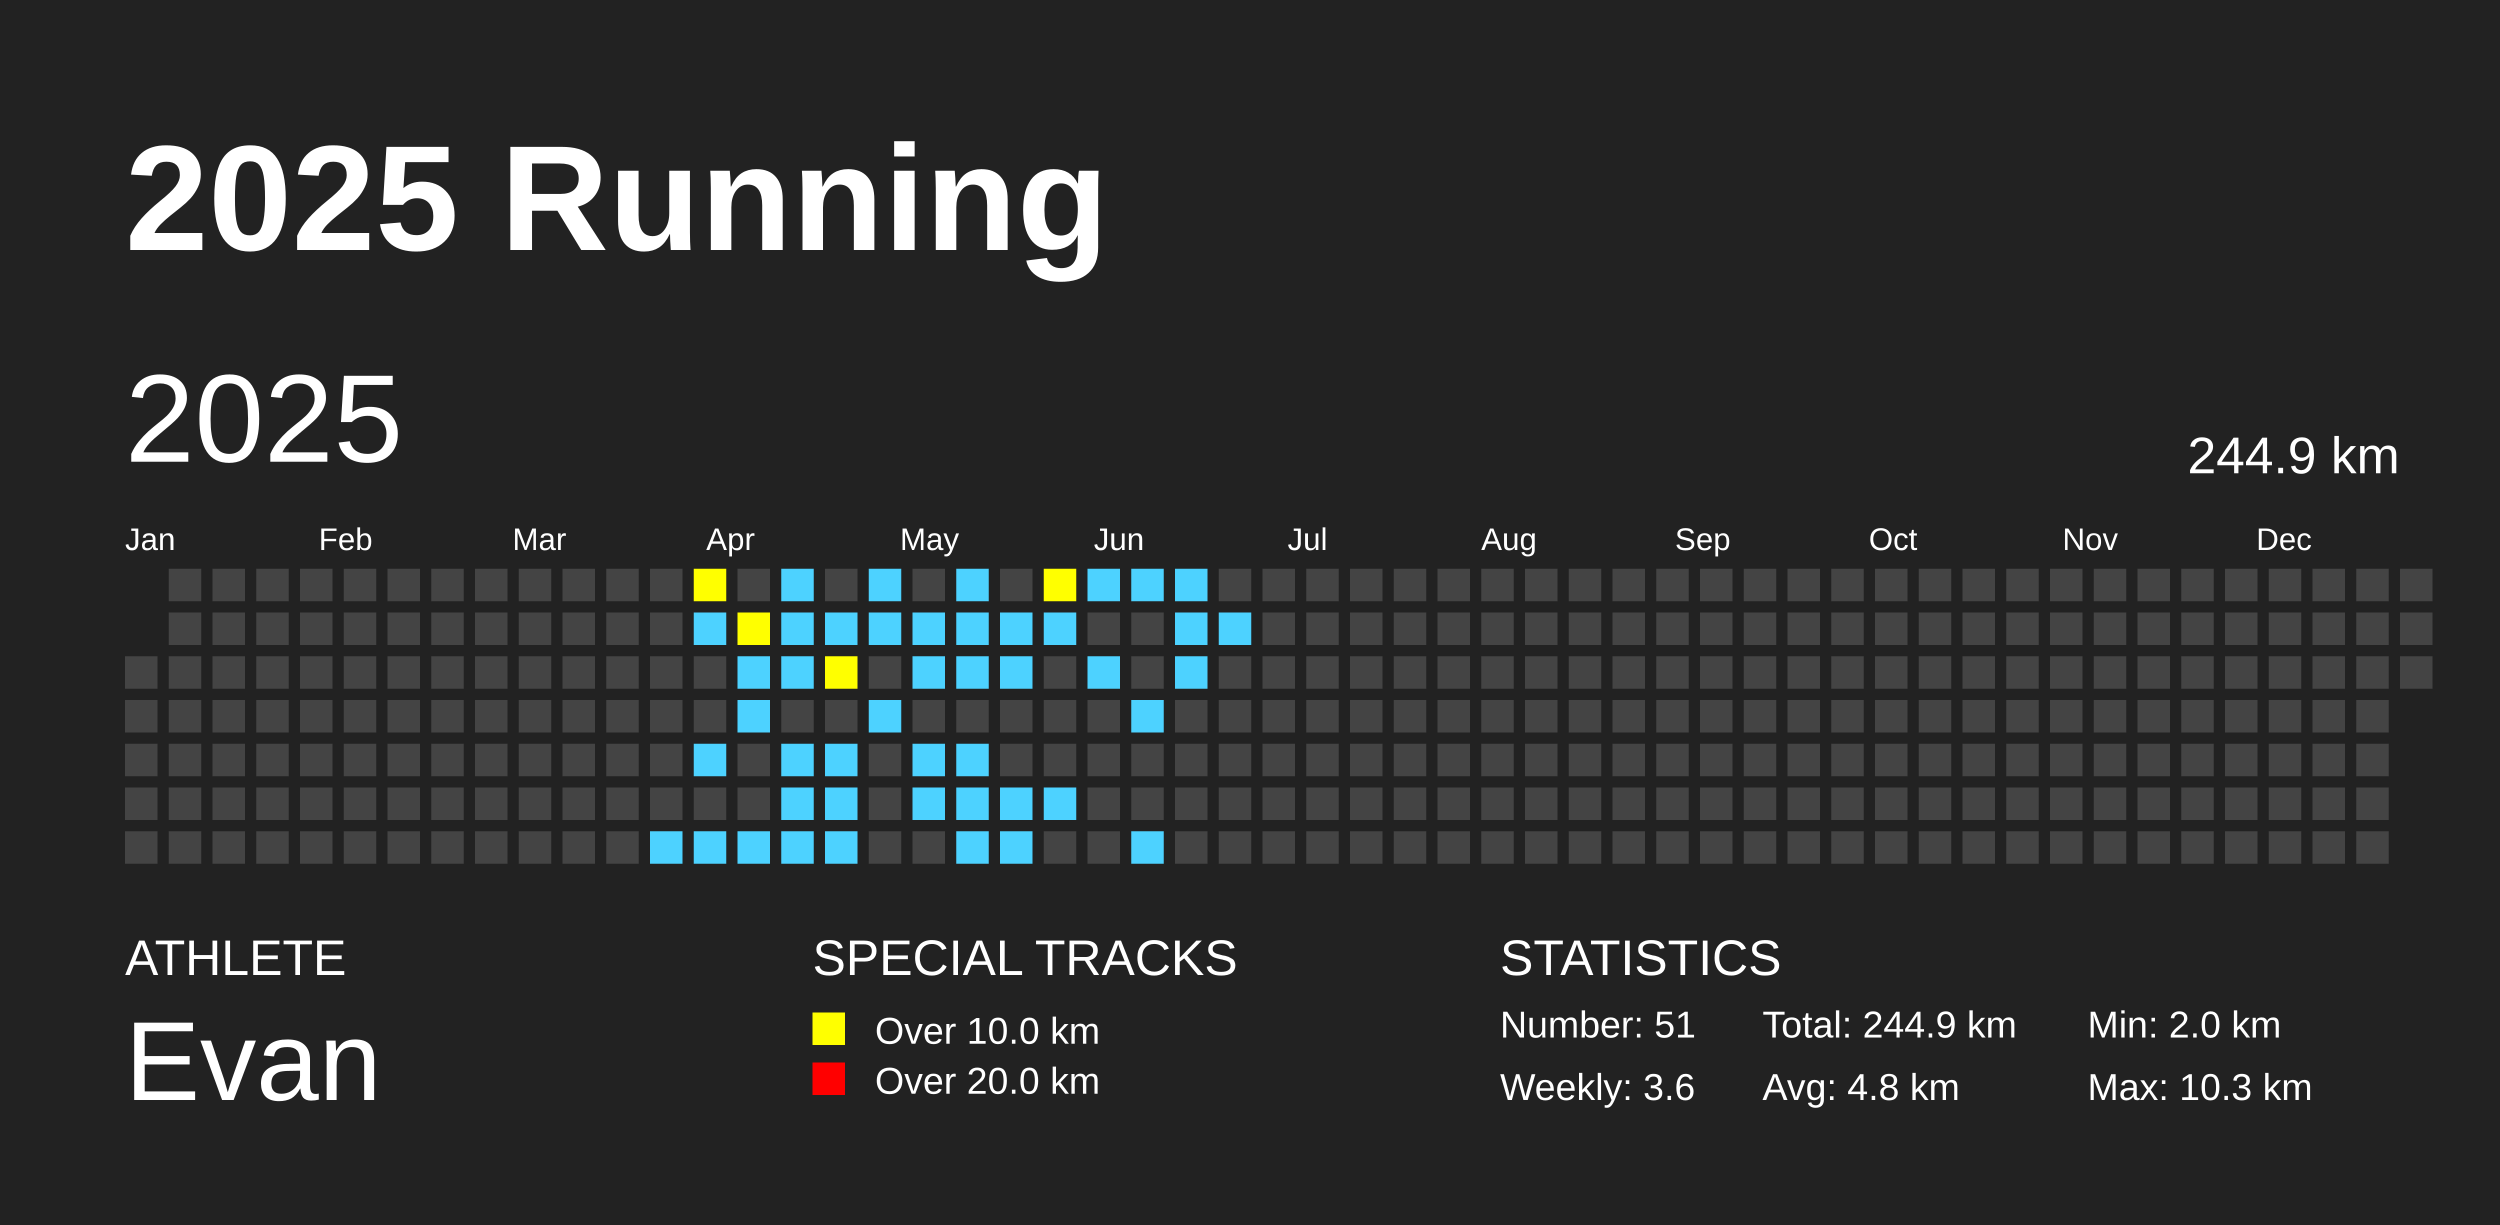
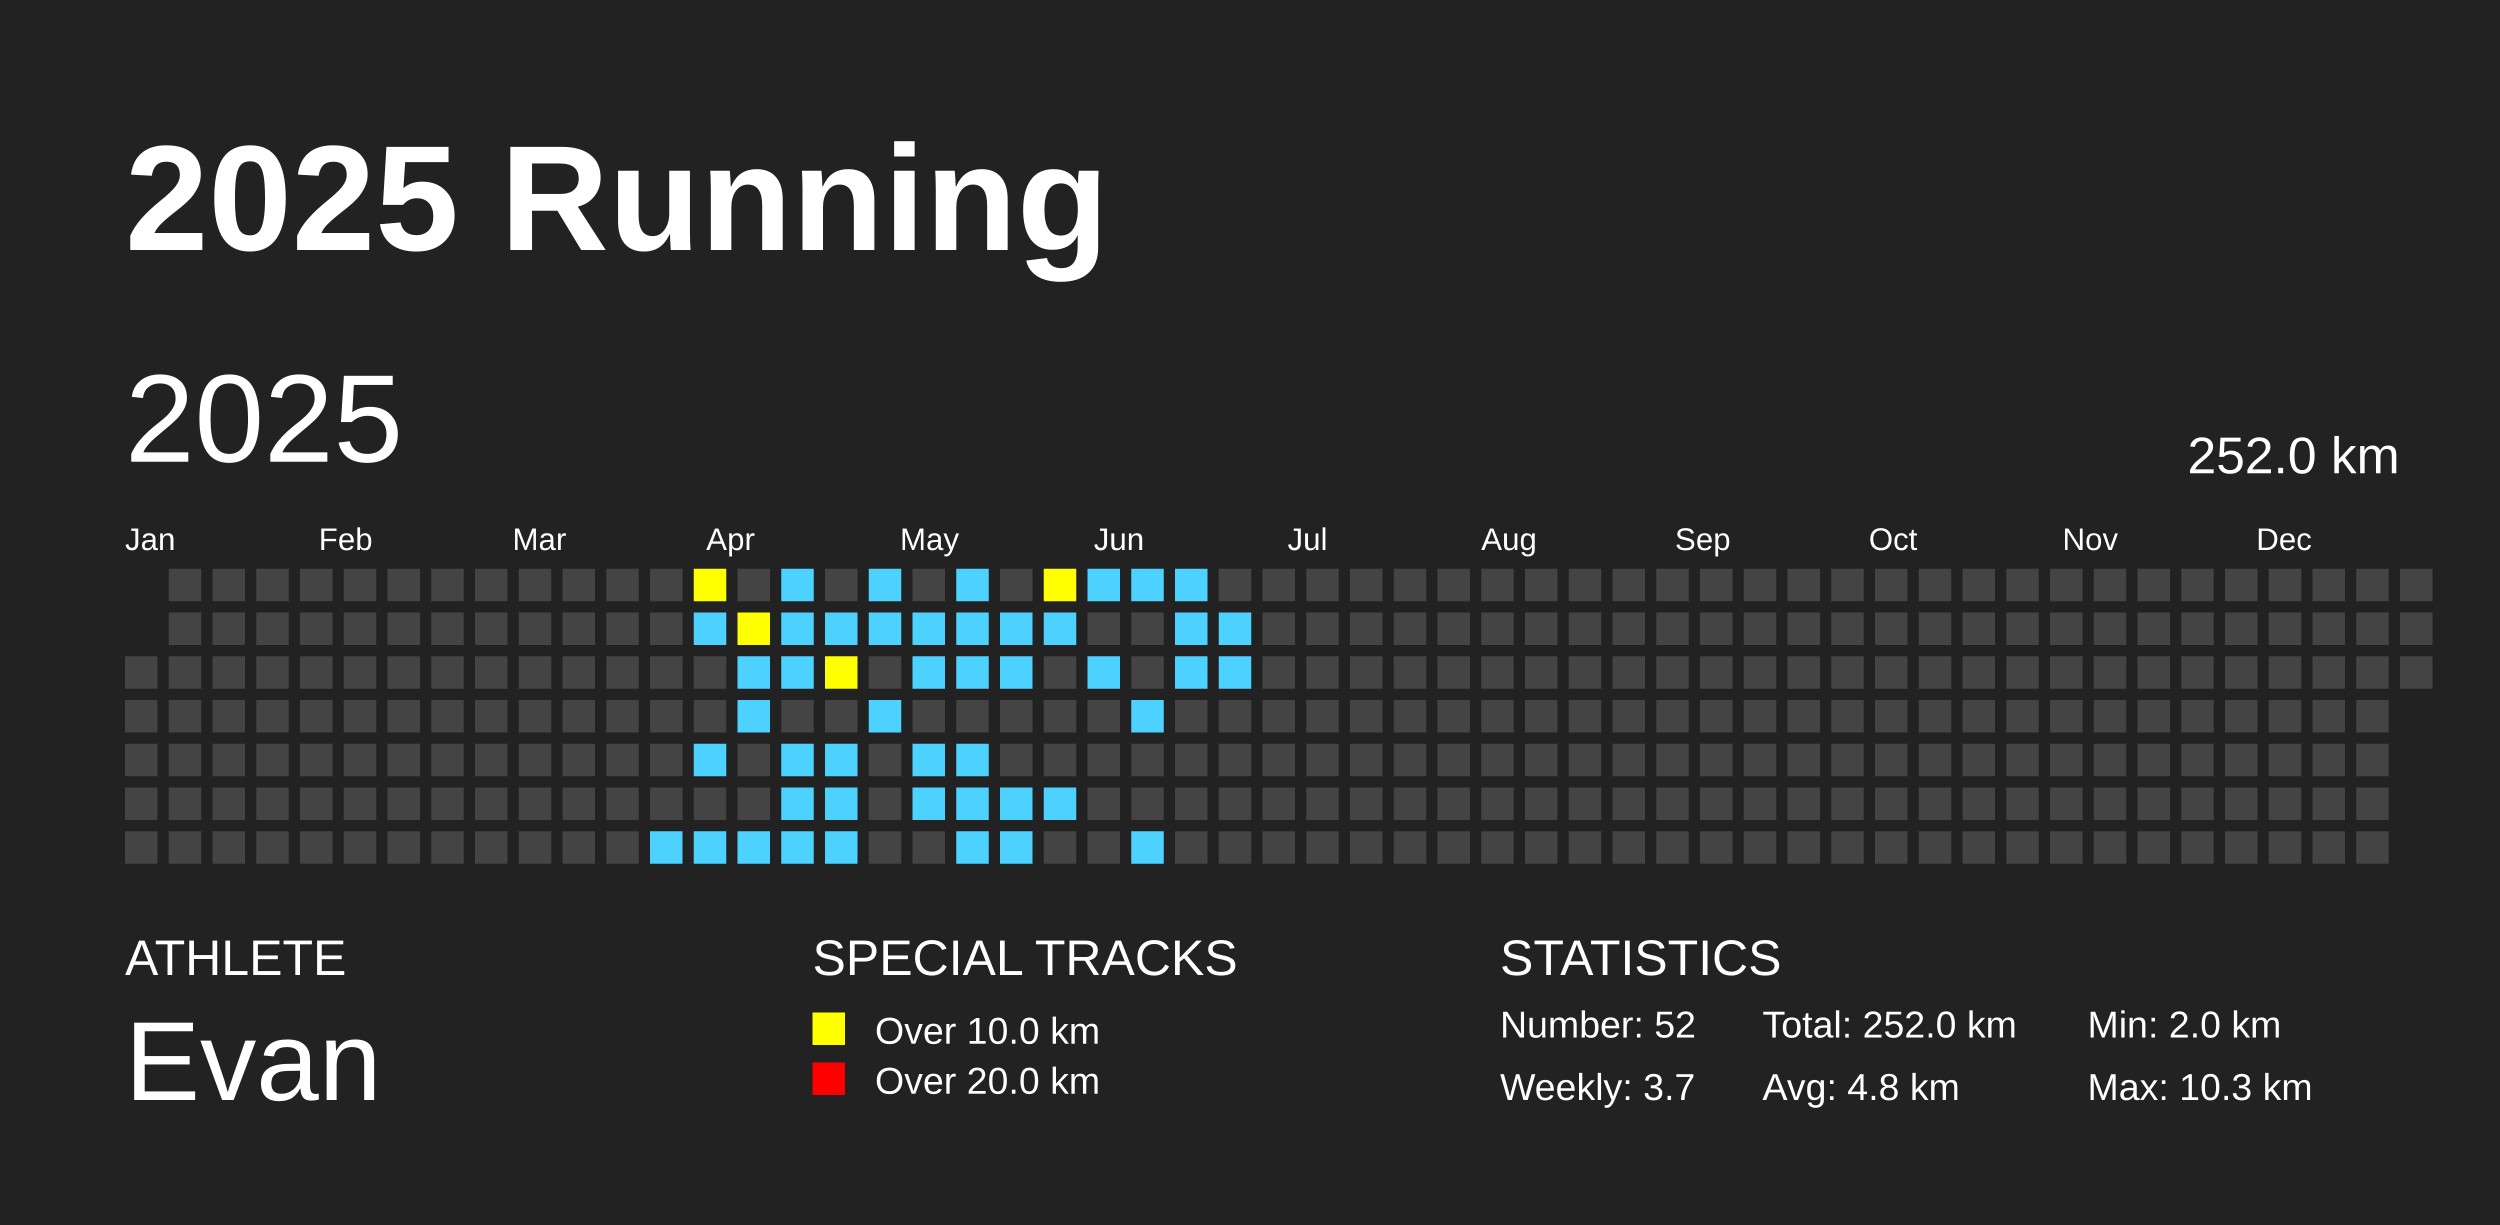
<svg xmlns="http://www.w3.org/2000/svg" baseProfile="full" height="98mm" version="1.1" viewBox="0,0,200,98" width="200mm">
  <defs />
  <rect fill="#222222" height="98" width="200" x="0" y="0" />
  <text fill="#FFFFFF" style="font-size:12px; font-family:Arial; font-weight:bold;" x="10" y="20">2025 Running</text>
  <text fill="#FFFFFF" style="font-size:4px; font-family:Arial" x="10" y="78">ATHLETE</text>
  <text fill="#FFFFFF" style="font-size:9px; font-family:Arial" x="10" y="88">Evan</text>
  <text fill="#FFFFFF" style="font-size:4px; font-family:Arial" x="65" y="78">SPECIAL TRACKS</text>
  <rect fill="yellow" height="2.6" width="2.6" x="65" y="81" />
  <text fill="#FFFFFF" style="font-size:3px; font-family:Arial" x="70" y="83.5">Over 10.0 km</text>
  <rect fill="red" height="2.6" width="2.6" x="65" y="85" />
  <text fill="#FFFFFF" style="font-size:3px; font-family:Arial" x="70" y="87.5">Over 20.0 km</text>
  <text fill="#FFFFFF" style="font-size:4px; font-family:Arial" x="120" y="78">STATISTICS</text>
-   <text fill="#FFFFFF" style="font-size:3px; font-family:Arial" x="120" y="83">Number: 51</text>
-   <text fill="#FFFFFF" style="font-size:3px; font-family:Arial" x="120" y="88">Weekly: 3.6</text>
-   <text fill="#FFFFFF" style="font-size:3px; font-family:Arial" x="141" y="83">Total: 244.9 km</text>
+   <text fill="#FFFFFF" style="font-size:3px; font-family:Arial" x="120" y="83">Number: 52</text>
+   <text fill="#FFFFFF" style="font-size:3px; font-family:Arial" x="120" y="88">Weekly: 3.7</text>
+   <text fill="#FFFFFF" style="font-size:3px; font-family:Arial" x="141" y="83">Total: 252.0 km</text>
  <text fill="#FFFFFF" style="font-size:3px; font-family:Arial" x="141" y="88">Avg: 4.8 km</text>
  <text fill="#FFFFFF" style="font-size:3px; font-family:Arial" x="167" y="83">Min: 2.0 km</text>
  <text fill="#FFFFFF" style="font-size:3px; font-family:Arial" x="167" y="88">Max: 10.3 km</text>
  <text dominant-baseline="hanging" fill="#FFFFFF" style="font-size:10.0px; font-family:Arial;" x="10" y="30">2025</text>
-   <text dominant-baseline="hanging" fill="#FFFFFF" style="font-size:4.125px; font-family:Arial;" x="175" y="35">244.9 km</text>
+   <text dominant-baseline="hanging" fill="#FFFFFF" style="font-size:4.125px; font-family:Arial;" x="175" y="35">252.0 km</text>
  <text fill="#FFFFFF" style="font-size:2.5px; font-family:Arial" x="10.0" y="44">Jan</text>
  <text fill="#FFFFFF" style="font-size:2.5px; font-family:Arial" x="25.5" y="44">Feb</text>
  <text fill="#FFFFFF" style="font-size:2.5px; font-family:Arial" x="41.0" y="44">Mar</text>
  <text fill="#FFFFFF" style="font-size:2.5px; font-family:Arial" x="56.5" y="44">Apr</text>
  <text fill="#FFFFFF" style="font-size:2.5px; font-family:Arial" x="72.0" y="44">May</text>
  <text fill="#FFFFFF" style="font-size:2.5px; font-family:Arial" x="87.5" y="44">Jun</text>
  <text fill="#FFFFFF" style="font-size:2.5px; font-family:Arial" x="103.0" y="44">Jul</text>
  <text fill="#FFFFFF" style="font-size:2.5px; font-family:Arial" x="118.5" y="44">Aug</text>
  <text fill="#FFFFFF" style="font-size:2.5px; font-family:Arial" x="134.0" y="44">Sep</text>
  <text fill="#FFFFFF" style="font-size:2.5px; font-family:Arial" x="149.5" y="44">Oct</text>
  <text fill="#FFFFFF" style="font-size:2.5px; font-family:Arial" x="165.0" y="44">Nov</text>
  <text fill="#FFFFFF" style="font-size:2.5px; font-family:Arial" x="180.5" y="44">Dec</text>
  <rect fill="#444444" height="2.6" width="2.6" x="10.0" y="52.5" />
  <rect fill="#444444" height="2.6" width="2.6" x="10.0" y="56.0" />
  <rect fill="#444444" height="2.6" width="2.6" x="10.0" y="59.5" />
  <rect fill="#444444" height="2.6" width="2.6" x="10.0" y="63.0" />
  <rect fill="#444444" height="2.6" width="2.6" x="10.0" y="66.5" />
  <rect fill="#444444" height="2.6" width="2.6" x="13.5" y="45.5" />
  <rect fill="#444444" height="2.6" width="2.6" x="13.5" y="49.0" />
  <rect fill="#444444" height="2.6" width="2.6" x="13.5" y="52.5" />
  <rect fill="#444444" height="2.6" width="2.6" x="13.5" y="56.0" />
  <rect fill="#444444" height="2.6" width="2.6" x="13.5" y="59.5" />
  <rect fill="#444444" height="2.6" width="2.6" x="13.5" y="63.0" />
  <rect fill="#444444" height="2.6" width="2.6" x="13.5" y="66.5" />
  <rect fill="#444444" height="2.6" width="2.6" x="17.0" y="45.5" />
  <rect fill="#444444" height="2.6" width="2.6" x="17.0" y="49.0" />
  <rect fill="#444444" height="2.6" width="2.6" x="17.0" y="52.5" />
  <rect fill="#444444" height="2.6" width="2.6" x="17.0" y="56.0" />
  <rect fill="#444444" height="2.6" width="2.6" x="17.0" y="59.5" />
  <rect fill="#444444" height="2.6" width="2.6" x="17.0" y="63.0" />
  <rect fill="#444444" height="2.6" width="2.6" x="17.0" y="66.5" />
  <rect fill="#444444" height="2.6" width="2.6" x="20.5" y="45.5" />
  <rect fill="#444444" height="2.6" width="2.6" x="20.5" y="49.0" />
  <rect fill="#444444" height="2.6" width="2.6" x="20.5" y="52.5" />
  <rect fill="#444444" height="2.6" width="2.6" x="20.5" y="56.0" />
  <rect fill="#444444" height="2.6" width="2.6" x="20.5" y="59.5" />
  <rect fill="#444444" height="2.6" width="2.6" x="20.5" y="63.0" />
  <rect fill="#444444" height="2.6" width="2.6" x="20.5" y="66.5" />
  <rect fill="#444444" height="2.6" width="2.6" x="24.0" y="45.5" />
  <rect fill="#444444" height="2.6" width="2.6" x="24.0" y="49.0" />
  <rect fill="#444444" height="2.6" width="2.6" x="24.0" y="52.5" />
  <rect fill="#444444" height="2.6" width="2.6" x="24.0" y="56.0" />
  <rect fill="#444444" height="2.6" width="2.6" x="24.0" y="59.5" />
  <rect fill="#444444" height="2.6" width="2.6" x="24.0" y="63.0" />
  <rect fill="#444444" height="2.6" width="2.6" x="24.0" y="66.5" />
  <rect fill="#444444" height="2.6" width="2.6" x="27.5" y="45.5" />
  <rect fill="#444444" height="2.6" width="2.6" x="27.5" y="49.0" />
  <rect fill="#444444" height="2.6" width="2.6" x="27.5" y="52.5" />
  <rect fill="#444444" height="2.6" width="2.6" x="27.5" y="56.0" />
  <rect fill="#444444" height="2.6" width="2.6" x="27.5" y="59.5" />
  <rect fill="#444444" height="2.6" width="2.6" x="27.5" y="63.0" />
  <rect fill="#444444" height="2.6" width="2.6" x="27.5" y="66.5" />
  <rect fill="#444444" height="2.6" width="2.6" x="31.0" y="45.5" />
  <rect fill="#444444" height="2.6" width="2.6" x="31.0" y="49.0" />
  <rect fill="#444444" height="2.6" width="2.6" x="31.0" y="52.5" />
  <rect fill="#444444" height="2.6" width="2.6" x="31.0" y="56.0" />
  <rect fill="#444444" height="2.6" width="2.6" x="31.0" y="59.5" />
  <rect fill="#444444" height="2.6" width="2.6" x="31.0" y="63.0" />
  <rect fill="#444444" height="2.6" width="2.6" x="31.0" y="66.5" />
  <rect fill="#444444" height="2.6" width="2.6" x="34.5" y="45.5" />
  <rect fill="#444444" height="2.6" width="2.6" x="34.5" y="49.0" />
  <rect fill="#444444" height="2.6" width="2.6" x="34.5" y="52.5" />
  <rect fill="#444444" height="2.6" width="2.6" x="34.5" y="56.0" />
  <rect fill="#444444" height="2.6" width="2.6" x="34.5" y="59.5" />
  <rect fill="#444444" height="2.6" width="2.6" x="34.5" y="63.0" />
  <rect fill="#444444" height="2.6" width="2.6" x="34.5" y="66.5" />
  <rect fill="#444444" height="2.6" width="2.6" x="38.0" y="45.5" />
  <rect fill="#444444" height="2.6" width="2.6" x="38.0" y="49.0" />
  <rect fill="#444444" height="2.6" width="2.6" x="38.0" y="52.5" />
  <rect fill="#444444" height="2.6" width="2.6" x="38.0" y="56.0" />
  <rect fill="#444444" height="2.6" width="2.6" x="38.0" y="59.5" />
  <rect fill="#444444" height="2.6" width="2.6" x="38.0" y="63.0" />
  <rect fill="#444444" height="2.6" width="2.6" x="38.0" y="66.5" />
  <rect fill="#444444" height="2.6" width="2.6" x="41.5" y="45.5" />
  <rect fill="#444444" height="2.6" width="2.6" x="41.5" y="49.0" />
  <rect fill="#444444" height="2.6" width="2.6" x="41.5" y="52.5" />
  <rect fill="#444444" height="2.6" width="2.6" x="41.5" y="56.0" />
  <rect fill="#444444" height="2.6" width="2.6" x="41.5" y="59.5" />
  <rect fill="#444444" height="2.6" width="2.6" x="41.5" y="63.0" />
  <rect fill="#444444" height="2.6" width="2.6" x="41.5" y="66.5" />
  <rect fill="#444444" height="2.6" width="2.6" x="45.0" y="45.5" />
  <rect fill="#444444" height="2.6" width="2.6" x="45.0" y="49.0" />
  <rect fill="#444444" height="2.6" width="2.6" x="45.0" y="52.5" />
  <rect fill="#444444" height="2.6" width="2.6" x="45.0" y="56.0" />
  <rect fill="#444444" height="2.6" width="2.6" x="45.0" y="59.5" />
  <rect fill="#444444" height="2.6" width="2.6" x="45.0" y="63.0" />
  <rect fill="#444444" height="2.6" width="2.6" x="45.0" y="66.5" />
  <rect fill="#444444" height="2.6" width="2.6" x="48.5" y="45.5" />
  <rect fill="#444444" height="2.6" width="2.6" x="48.5" y="49.0" />
  <rect fill="#444444" height="2.6" width="2.6" x="48.5" y="52.5" />
  <rect fill="#444444" height="2.6" width="2.6" x="48.5" y="56.0" />
  <rect fill="#444444" height="2.6" width="2.6" x="48.5" y="59.5" />
  <rect fill="#444444" height="2.6" width="2.6" x="48.5" y="63.0" />
  <rect fill="#444444" height="2.6" width="2.6" x="48.5" y="66.5" />
  <rect fill="#444444" height="2.6" width="2.6" x="52.0" y="45.5" />
  <rect fill="#444444" height="2.6" width="2.6" x="52.0" y="49.0" />
  <rect fill="#444444" height="2.6" width="2.6" x="52.0" y="52.5" />
  <rect fill="#444444" height="2.6" width="2.6" x="52.0" y="56.0" />
  <rect fill="#444444" height="2.6" width="2.6" x="52.0" y="59.5" />
  <rect fill="#444444" height="2.6" width="2.6" x="52.0" y="63.0" />
  <rect fill="#4DD2FF" height="2.6" width="2.6" x="52.0" y="66.5" />
  <rect fill="yellow" height="2.6" width="2.6" x="55.5" y="45.5" />
  <rect fill="#4DD2FF" height="2.6" width="2.6" x="55.5" y="49.0" />
  <rect fill="#444444" height="2.6" width="2.6" x="55.5" y="52.5" />
  <rect fill="#444444" height="2.6" width="2.6" x="55.5" y="56.0" />
  <rect fill="#4DD2FF" height="2.6" width="2.6" x="55.5" y="59.5" />
  <rect fill="#444444" height="2.6" width="2.6" x="55.5" y="63.0" />
  <rect fill="#4DD2FF" height="2.6" width="2.6" x="55.5" y="66.5" />
  <rect fill="#444444" height="2.6" width="2.6" x="59.0" y="45.5" />
  <rect fill="yellow" height="2.6" width="2.6" x="59.0" y="49.0" />
  <rect fill="#4DD2FF" height="2.6" width="2.6" x="59.0" y="52.5" />
  <rect fill="#4DD2FF" height="2.6" width="2.6" x="59.0" y="56.0" />
  <rect fill="#444444" height="2.6" width="2.6" x="59.0" y="59.5" />
  <rect fill="#444444" height="2.6" width="2.6" x="59.0" y="63.0" />
  <rect fill="#4DD2FF" height="2.6" width="2.6" x="59.0" y="66.5" />
  <rect fill="#4DD2FF" height="2.6" width="2.6" x="62.5" y="45.5" />
  <rect fill="#4DD2FF" height="2.6" width="2.6" x="62.5" y="49.0" />
  <rect fill="#4DD2FF" height="2.6" width="2.6" x="62.5" y="52.5" />
  <rect fill="#444444" height="2.6" width="2.6" x="62.5" y="56.0" />
  <rect fill="#4DD2FF" height="2.6" width="2.6" x="62.5" y="59.5" />
  <rect fill="#4DD2FF" height="2.6" width="2.6" x="62.5" y="63.0" />
  <rect fill="#4DD2FF" height="2.6" width="2.6" x="62.5" y="66.5" />
  <rect fill="#444444" height="2.6" width="2.6" x="66.0" y="45.5" />
  <rect fill="#4DD2FF" height="2.6" width="2.6" x="66.0" y="49.0" />
  <rect fill="yellow" height="2.6" width="2.6" x="66.0" y="52.5" />
  <rect fill="#444444" height="2.6" width="2.6" x="66.0" y="56.0" />
  <rect fill="#4DD2FF" height="2.6" width="2.6" x="66.0" y="59.5" />
  <rect fill="#4DD2FF" height="2.6" width="2.6" x="66.0" y="63.0" />
  <rect fill="#4DD2FF" height="2.6" width="2.6" x="66.0" y="66.5" />
  <rect fill="#4DD2FF" height="2.6" width="2.6" x="69.5" y="45.5" />
  <rect fill="#4DD2FF" height="2.6" width="2.6" x="69.5" y="49.0" />
  <rect fill="#444444" height="2.6" width="2.6" x="69.5" y="52.5" />
  <rect fill="#4DD2FF" height="2.6" width="2.6" x="69.5" y="56.0" />
  <rect fill="#444444" height="2.6" width="2.6" x="69.5" y="59.5" />
  <rect fill="#444444" height="2.6" width="2.6" x="69.5" y="63.0" />
  <rect fill="#444444" height="2.6" width="2.6" x="69.5" y="66.5" />
  <rect fill="#444444" height="2.6" width="2.6" x="73.0" y="45.5" />
  <rect fill="#4DD2FF" height="2.6" width="2.6" x="73.0" y="49.0" />
  <rect fill="#4DD2FF" height="2.6" width="2.6" x="73.0" y="52.5" />
  <rect fill="#444444" height="2.6" width="2.6" x="73.0" y="56.0" />
  <rect fill="#4DD2FF" height="2.6" width="2.6" x="73.0" y="59.5" />
  <rect fill="#4DD2FF" height="2.6" width="2.6" x="73.0" y="63.0" />
  <rect fill="#444444" height="2.6" width="2.6" x="73.0" y="66.5" />
  <rect fill="#4DD2FF" height="2.6" width="2.6" x="76.5" y="45.5" />
  <rect fill="#4DD2FF" height="2.6" width="2.6" x="76.5" y="49.0" />
  <rect fill="#4DD2FF" height="2.6" width="2.6" x="76.5" y="52.5" />
  <rect fill="#444444" height="2.6" width="2.6" x="76.5" y="56.0" />
  <rect fill="#4DD2FF" height="2.6" width="2.6" x="76.5" y="59.5" />
  <rect fill="#4DD2FF" height="2.6" width="2.6" x="76.5" y="63.0" />
  <rect fill="#4DD2FF" height="2.6" width="2.6" x="76.5" y="66.5" />
  <rect fill="#444444" height="2.6" width="2.6" x="80.0" y="45.5" />
  <rect fill="#4DD2FF" height="2.6" width="2.6" x="80.0" y="49.0" />
  <rect fill="#4DD2FF" height="2.6" width="2.6" x="80.0" y="52.5" />
  <rect fill="#444444" height="2.6" width="2.6" x="80.0" y="56.0" />
  <rect fill="#444444" height="2.6" width="2.6" x="80.0" y="59.5" />
  <rect fill="#4DD2FF" height="2.6" width="2.6" x="80.0" y="63.0" />
  <rect fill="#4DD2FF" height="2.6" width="2.6" x="80.0" y="66.5" />
  <rect fill="yellow" height="2.6" width="2.6" x="83.5" y="45.5" />
  <rect fill="#4DD2FF" height="2.6" width="2.6" x="83.5" y="49.0" />
  <rect fill="#444444" height="2.6" width="2.6" x="83.5" y="52.5" />
  <rect fill="#444444" height="2.6" width="2.6" x="83.5" y="56.0" />
  <rect fill="#444444" height="2.6" width="2.6" x="83.5" y="59.5" />
  <rect fill="#4DD2FF" height="2.6" width="2.6" x="83.5" y="63.0" />
  <rect fill="#444444" height="2.6" width="2.6" x="83.5" y="66.5" />
  <rect fill="#4DD2FF" height="2.6" width="2.6" x="87.0" y="45.5" />
  <rect fill="#444444" height="2.6" width="2.6" x="87.0" y="49.0" />
  <rect fill="#4DD2FF" height="2.6" width="2.6" x="87.0" y="52.5" />
  <rect fill="#444444" height="2.6" width="2.6" x="87.0" y="56.0" />
  <rect fill="#444444" height="2.6" width="2.6" x="87.0" y="59.5" />
  <rect fill="#444444" height="2.6" width="2.6" x="87.0" y="63.0" />
  <rect fill="#444444" height="2.6" width="2.6" x="87.0" y="66.5" />
  <rect fill="#4DD2FF" height="2.6" width="2.6" x="90.5" y="45.5" />
  <rect fill="#444444" height="2.6" width="2.6" x="90.5" y="49.0" />
  <rect fill="#444444" height="2.6" width="2.6" x="90.5" y="52.5" />
  <rect fill="#4DD2FF" height="2.6" width="2.6" x="90.5" y="56.0" />
  <rect fill="#444444" height="2.6" width="2.6" x="90.5" y="59.5" />
  <rect fill="#444444" height="2.6" width="2.6" x="90.5" y="63.0" />
  <rect fill="#4DD2FF" height="2.6" width="2.6" x="90.5" y="66.5" />
  <rect fill="#4DD2FF" height="2.6" width="2.6" x="94.0" y="45.5" />
  <rect fill="#4DD2FF" height="2.6" width="2.6" x="94.0" y="49.0" />
  <rect fill="#4DD2FF" height="2.6" width="2.6" x="94.0" y="52.5" />
  <rect fill="#444444" height="2.6" width="2.6" x="94.0" y="56.0" />
  <rect fill="#444444" height="2.6" width="2.6" x="94.0" y="59.5" />
  <rect fill="#444444" height="2.6" width="2.6" x="94.0" y="63.0" />
  <rect fill="#444444" height="2.6" width="2.6" x="94.0" y="66.5" />
  <rect fill="#444444" height="2.6" width="2.6" x="97.5" y="45.5" />
  <rect fill="#4DD2FF" height="2.6" width="2.6" x="97.5" y="49.0" />
-   <rect fill="#444444" height="2.6" width="2.6" x="97.5" y="52.5" />
+   <rect fill="#4DD2FF" height="2.6" width="2.6" x="97.5" y="52.5" />
  <rect fill="#444444" height="2.6" width="2.6" x="97.5" y="56.0" />
  <rect fill="#444444" height="2.6" width="2.6" x="97.5" y="59.5" />
  <rect fill="#444444" height="2.6" width="2.6" x="97.5" y="63.0" />
  <rect fill="#444444" height="2.6" width="2.6" x="97.5" y="66.5" />
  <rect fill="#444444" height="2.6" width="2.6" x="101.0" y="45.5" />
  <rect fill="#444444" height="2.6" width="2.6" x="101.0" y="49.0" />
  <rect fill="#444444" height="2.6" width="2.6" x="101.0" y="52.5" />
  <rect fill="#444444" height="2.6" width="2.6" x="101.0" y="56.0" />
  <rect fill="#444444" height="2.6" width="2.6" x="101.0" y="59.5" />
  <rect fill="#444444" height="2.6" width="2.6" x="101.0" y="63.0" />
  <rect fill="#444444" height="2.6" width="2.6" x="101.0" y="66.5" />
  <rect fill="#444444" height="2.6" width="2.6" x="104.5" y="45.5" />
  <rect fill="#444444" height="2.6" width="2.6" x="104.5" y="49.0" />
  <rect fill="#444444" height="2.6" width="2.6" x="104.5" y="52.5" />
  <rect fill="#444444" height="2.6" width="2.6" x="104.5" y="56.0" />
  <rect fill="#444444" height="2.6" width="2.6" x="104.5" y="59.5" />
  <rect fill="#444444" height="2.6" width="2.6" x="104.5" y="63.0" />
  <rect fill="#444444" height="2.6" width="2.6" x="104.5" y="66.5" />
  <rect fill="#444444" height="2.6" width="2.6" x="108.0" y="45.5" />
  <rect fill="#444444" height="2.6" width="2.6" x="108.0" y="49.0" />
  <rect fill="#444444" height="2.6" width="2.6" x="108.0" y="52.5" />
  <rect fill="#444444" height="2.6" width="2.6" x="108.0" y="56.0" />
  <rect fill="#444444" height="2.6" width="2.6" x="108.0" y="59.5" />
  <rect fill="#444444" height="2.6" width="2.6" x="108.0" y="63.0" />
  <rect fill="#444444" height="2.6" width="2.6" x="108.0" y="66.5" />
  <rect fill="#444444" height="2.6" width="2.6" x="111.5" y="45.5" />
  <rect fill="#444444" height="2.6" width="2.6" x="111.5" y="49.0" />
  <rect fill="#444444" height="2.6" width="2.6" x="111.5" y="52.5" />
  <rect fill="#444444" height="2.6" width="2.6" x="111.5" y="56.0" />
  <rect fill="#444444" height="2.6" width="2.6" x="111.5" y="59.5" />
  <rect fill="#444444" height="2.6" width="2.6" x="111.5" y="63.0" />
  <rect fill="#444444" height="2.6" width="2.6" x="111.5" y="66.5" />
  <rect fill="#444444" height="2.6" width="2.6" x="115.0" y="45.5" />
  <rect fill="#444444" height="2.6" width="2.6" x="115.0" y="49.0" />
  <rect fill="#444444" height="2.6" width="2.6" x="115.0" y="52.5" />
  <rect fill="#444444" height="2.6" width="2.6" x="115.0" y="56.0" />
  <rect fill="#444444" height="2.6" width="2.6" x="115.0" y="59.5" />
  <rect fill="#444444" height="2.6" width="2.6" x="115.0" y="63.0" />
  <rect fill="#444444" height="2.6" width="2.6" x="115.0" y="66.5" />
  <rect fill="#444444" height="2.6" width="2.6" x="118.5" y="45.5" />
  <rect fill="#444444" height="2.6" width="2.6" x="118.5" y="49.0" />
  <rect fill="#444444" height="2.6" width="2.6" x="118.5" y="52.5" />
  <rect fill="#444444" height="2.6" width="2.6" x="118.5" y="56.0" />
  <rect fill="#444444" height="2.6" width="2.6" x="118.5" y="59.5" />
  <rect fill="#444444" height="2.6" width="2.6" x="118.5" y="63.0" />
  <rect fill="#444444" height="2.6" width="2.6" x="118.5" y="66.5" />
  <rect fill="#444444" height="2.6" width="2.6" x="122.0" y="45.5" />
  <rect fill="#444444" height="2.6" width="2.6" x="122.0" y="49.0" />
  <rect fill="#444444" height="2.6" width="2.6" x="122.0" y="52.5" />
  <rect fill="#444444" height="2.6" width="2.6" x="122.0" y="56.0" />
  <rect fill="#444444" height="2.6" width="2.6" x="122.0" y="59.5" />
  <rect fill="#444444" height="2.6" width="2.6" x="122.0" y="63.0" />
  <rect fill="#444444" height="2.6" width="2.6" x="122.0" y="66.5" />
  <rect fill="#444444" height="2.6" width="2.6" x="125.5" y="45.5" />
  <rect fill="#444444" height="2.6" width="2.6" x="125.5" y="49.0" />
  <rect fill="#444444" height="2.6" width="2.6" x="125.5" y="52.5" />
  <rect fill="#444444" height="2.6" width="2.6" x="125.5" y="56.0" />
  <rect fill="#444444" height="2.6" width="2.6" x="125.5" y="59.5" />
  <rect fill="#444444" height="2.6" width="2.6" x="125.5" y="63.0" />
  <rect fill="#444444" height="2.6" width="2.6" x="125.5" y="66.5" />
  <rect fill="#444444" height="2.6" width="2.6" x="129.0" y="45.5" />
  <rect fill="#444444" height="2.6" width="2.6" x="129.0" y="49.0" />
  <rect fill="#444444" height="2.6" width="2.6" x="129.0" y="52.5" />
  <rect fill="#444444" height="2.6" width="2.6" x="129.0" y="56.0" />
  <rect fill="#444444" height="2.6" width="2.6" x="129.0" y="59.5" />
  <rect fill="#444444" height="2.6" width="2.6" x="129.0" y="63.0" />
  <rect fill="#444444" height="2.6" width="2.6" x="129.0" y="66.5" />
  <rect fill="#444444" height="2.6" width="2.6" x="132.5" y="45.5" />
  <rect fill="#444444" height="2.6" width="2.6" x="132.5" y="49.0" />
  <rect fill="#444444" height="2.6" width="2.6" x="132.5" y="52.5" />
  <rect fill="#444444" height="2.6" width="2.6" x="132.5" y="56.0" />
  <rect fill="#444444" height="2.6" width="2.6" x="132.5" y="59.5" />
  <rect fill="#444444" height="2.6" width="2.6" x="132.5" y="63.0" />
  <rect fill="#444444" height="2.6" width="2.6" x="132.5" y="66.5" />
  <rect fill="#444444" height="2.6" width="2.6" x="136.0" y="45.5" />
  <rect fill="#444444" height="2.6" width="2.6" x="136.0" y="49.0" />
  <rect fill="#444444" height="2.6" width="2.6" x="136.0" y="52.5" />
  <rect fill="#444444" height="2.6" width="2.6" x="136.0" y="56.0" />
  <rect fill="#444444" height="2.6" width="2.6" x="136.0" y="59.5" />
  <rect fill="#444444" height="2.6" width="2.6" x="136.0" y="63.0" />
  <rect fill="#444444" height="2.6" width="2.6" x="136.0" y="66.5" />
  <rect fill="#444444" height="2.6" width="2.6" x="139.5" y="45.5" />
  <rect fill="#444444" height="2.6" width="2.6" x="139.5" y="49.0" />
  <rect fill="#444444" height="2.6" width="2.6" x="139.5" y="52.5" />
  <rect fill="#444444" height="2.6" width="2.6" x="139.5" y="56.0" />
  <rect fill="#444444" height="2.6" width="2.6" x="139.5" y="59.5" />
  <rect fill="#444444" height="2.6" width="2.6" x="139.5" y="63.0" />
  <rect fill="#444444" height="2.6" width="2.6" x="139.5" y="66.5" />
  <rect fill="#444444" height="2.6" width="2.6" x="143.0" y="45.5" />
  <rect fill="#444444" height="2.6" width="2.6" x="143.0" y="49.0" />
  <rect fill="#444444" height="2.6" width="2.6" x="143.0" y="52.5" />
  <rect fill="#444444" height="2.6" width="2.6" x="143.0" y="56.0" />
  <rect fill="#444444" height="2.6" width="2.6" x="143.0" y="59.5" />
  <rect fill="#444444" height="2.6" width="2.6" x="143.0" y="63.0" />
  <rect fill="#444444" height="2.6" width="2.6" x="143.0" y="66.5" />
  <rect fill="#444444" height="2.6" width="2.6" x="146.5" y="45.5" />
  <rect fill="#444444" height="2.6" width="2.6" x="146.5" y="49.0" />
  <rect fill="#444444" height="2.6" width="2.6" x="146.5" y="52.5" />
  <rect fill="#444444" height="2.6" width="2.6" x="146.5" y="56.0" />
  <rect fill="#444444" height="2.6" width="2.6" x="146.5" y="59.5" />
  <rect fill="#444444" height="2.6" width="2.6" x="146.5" y="63.0" />
  <rect fill="#444444" height="2.6" width="2.6" x="146.5" y="66.5" />
  <rect fill="#444444" height="2.6" width="2.6" x="150.0" y="45.5" />
  <rect fill="#444444" height="2.6" width="2.6" x="150.0" y="49.0" />
  <rect fill="#444444" height="2.6" width="2.6" x="150.0" y="52.5" />
  <rect fill="#444444" height="2.6" width="2.6" x="150.0" y="56.0" />
  <rect fill="#444444" height="2.6" width="2.6" x="150.0" y="59.5" />
  <rect fill="#444444" height="2.6" width="2.6" x="150.0" y="63.0" />
  <rect fill="#444444" height="2.6" width="2.6" x="150.0" y="66.5" />
  <rect fill="#444444" height="2.6" width="2.6" x="153.5" y="45.5" />
  <rect fill="#444444" height="2.6" width="2.6" x="153.5" y="49.0" />
  <rect fill="#444444" height="2.6" width="2.6" x="153.5" y="52.5" />
  <rect fill="#444444" height="2.6" width="2.6" x="153.5" y="56.0" />
  <rect fill="#444444" height="2.6" width="2.6" x="153.5" y="59.5" />
  <rect fill="#444444" height="2.6" width="2.6" x="153.5" y="63.0" />
  <rect fill="#444444" height="2.6" width="2.6" x="153.5" y="66.5" />
  <rect fill="#444444" height="2.6" width="2.6" x="157.0" y="45.5" />
  <rect fill="#444444" height="2.6" width="2.6" x="157.0" y="49.0" />
  <rect fill="#444444" height="2.6" width="2.6" x="157.0" y="52.5" />
  <rect fill="#444444" height="2.6" width="2.6" x="157.0" y="56.0" />
  <rect fill="#444444" height="2.6" width="2.6" x="157.0" y="59.5" />
  <rect fill="#444444" height="2.6" width="2.6" x="157.0" y="63.0" />
  <rect fill="#444444" height="2.6" width="2.6" x="157.0" y="66.5" />
  <rect fill="#444444" height="2.6" width="2.6" x="160.5" y="45.5" />
  <rect fill="#444444" height="2.6" width="2.6" x="160.5" y="49.0" />
  <rect fill="#444444" height="2.6" width="2.6" x="160.5" y="52.5" />
  <rect fill="#444444" height="2.6" width="2.6" x="160.5" y="56.0" />
  <rect fill="#444444" height="2.6" width="2.6" x="160.5" y="59.5" />
  <rect fill="#444444" height="2.6" width="2.6" x="160.5" y="63.0" />
  <rect fill="#444444" height="2.6" width="2.6" x="160.5" y="66.5" />
  <rect fill="#444444" height="2.6" width="2.6" x="164.0" y="45.5" />
  <rect fill="#444444" height="2.6" width="2.6" x="164.0" y="49.0" />
  <rect fill="#444444" height="2.6" width="2.6" x="164.0" y="52.5" />
  <rect fill="#444444" height="2.6" width="2.6" x="164.0" y="56.0" />
  <rect fill="#444444" height="2.6" width="2.6" x="164.0" y="59.5" />
  <rect fill="#444444" height="2.6" width="2.6" x="164.0" y="63.0" />
  <rect fill="#444444" height="2.6" width="2.6" x="164.0" y="66.5" />
  <rect fill="#444444" height="2.6" width="2.6" x="167.5" y="45.5" />
  <rect fill="#444444" height="2.6" width="2.6" x="167.5" y="49.0" />
  <rect fill="#444444" height="2.6" width="2.6" x="167.5" y="52.5" />
  <rect fill="#444444" height="2.6" width="2.6" x="167.5" y="56.0" />
  <rect fill="#444444" height="2.6" width="2.6" x="167.5" y="59.5" />
  <rect fill="#444444" height="2.6" width="2.6" x="167.5" y="63.0" />
  <rect fill="#444444" height="2.6" width="2.6" x="167.5" y="66.5" />
  <rect fill="#444444" height="2.6" width="2.6" x="171.0" y="45.5" />
  <rect fill="#444444" height="2.6" width="2.6" x="171.0" y="49.0" />
  <rect fill="#444444" height="2.6" width="2.6" x="171.0" y="52.5" />
  <rect fill="#444444" height="2.6" width="2.6" x="171.0" y="56.0" />
  <rect fill="#444444" height="2.6" width="2.6" x="171.0" y="59.5" />
  <rect fill="#444444" height="2.6" width="2.6" x="171.0" y="63.0" />
  <rect fill="#444444" height="2.6" width="2.6" x="171.0" y="66.5" />
  <rect fill="#444444" height="2.6" width="2.6" x="174.5" y="45.5" />
  <rect fill="#444444" height="2.6" width="2.6" x="174.5" y="49.0" />
  <rect fill="#444444" height="2.6" width="2.6" x="174.5" y="52.5" />
  <rect fill="#444444" height="2.6" width="2.6" x="174.5" y="56.0" />
  <rect fill="#444444" height="2.6" width="2.6" x="174.5" y="59.5" />
  <rect fill="#444444" height="2.6" width="2.6" x="174.5" y="63.0" />
  <rect fill="#444444" height="2.6" width="2.6" x="174.5" y="66.5" />
  <rect fill="#444444" height="2.6" width="2.6" x="178.0" y="45.5" />
  <rect fill="#444444" height="2.6" width="2.6" x="178.0" y="49.0" />
  <rect fill="#444444" height="2.6" width="2.6" x="178.0" y="52.5" />
  <rect fill="#444444" height="2.6" width="2.6" x="178.0" y="56.0" />
  <rect fill="#444444" height="2.6" width="2.6" x="178.0" y="59.5" />
  <rect fill="#444444" height="2.6" width="2.6" x="178.0" y="63.0" />
  <rect fill="#444444" height="2.6" width="2.6" x="178.0" y="66.5" />
  <rect fill="#444444" height="2.6" width="2.6" x="181.5" y="45.5" />
  <rect fill="#444444" height="2.6" width="2.6" x="181.5" y="49.0" />
  <rect fill="#444444" height="2.6" width="2.6" x="181.5" y="52.5" />
  <rect fill="#444444" height="2.6" width="2.6" x="181.5" y="56.0" />
  <rect fill="#444444" height="2.6" width="2.6" x="181.5" y="59.5" />
  <rect fill="#444444" height="2.6" width="2.6" x="181.5" y="63.0" />
  <rect fill="#444444" height="2.6" width="2.6" x="181.5" y="66.5" />
  <rect fill="#444444" height="2.6" width="2.6" x="185.0" y="45.5" />
  <rect fill="#444444" height="2.6" width="2.6" x="185.0" y="49.0" />
  <rect fill="#444444" height="2.6" width="2.6" x="185.0" y="52.5" />
  <rect fill="#444444" height="2.6" width="2.6" x="185.0" y="56.0" />
  <rect fill="#444444" height="2.6" width="2.6" x="185.0" y="59.5" />
  <rect fill="#444444" height="2.6" width="2.6" x="185.0" y="63.0" />
  <rect fill="#444444" height="2.6" width="2.6" x="185.0" y="66.5" />
  <rect fill="#444444" height="2.6" width="2.6" x="188.5" y="45.5" />
  <rect fill="#444444" height="2.6" width="2.6" x="188.5" y="49.0" />
  <rect fill="#444444" height="2.6" width="2.6" x="188.5" y="52.5" />
  <rect fill="#444444" height="2.6" width="2.6" x="188.5" y="56.0" />
  <rect fill="#444444" height="2.6" width="2.6" x="188.5" y="59.5" />
  <rect fill="#444444" height="2.6" width="2.6" x="188.5" y="63.0" />
  <rect fill="#444444" height="2.6" width="2.6" x="188.5" y="66.5" />
  <rect fill="#444444" height="2.6" width="2.6" x="192.0" y="45.5" />
  <rect fill="#444444" height="2.6" width="2.6" x="192.0" y="49.0" />
  <rect fill="#444444" height="2.6" width="2.6" x="192.0" y="52.5" />
</svg>
